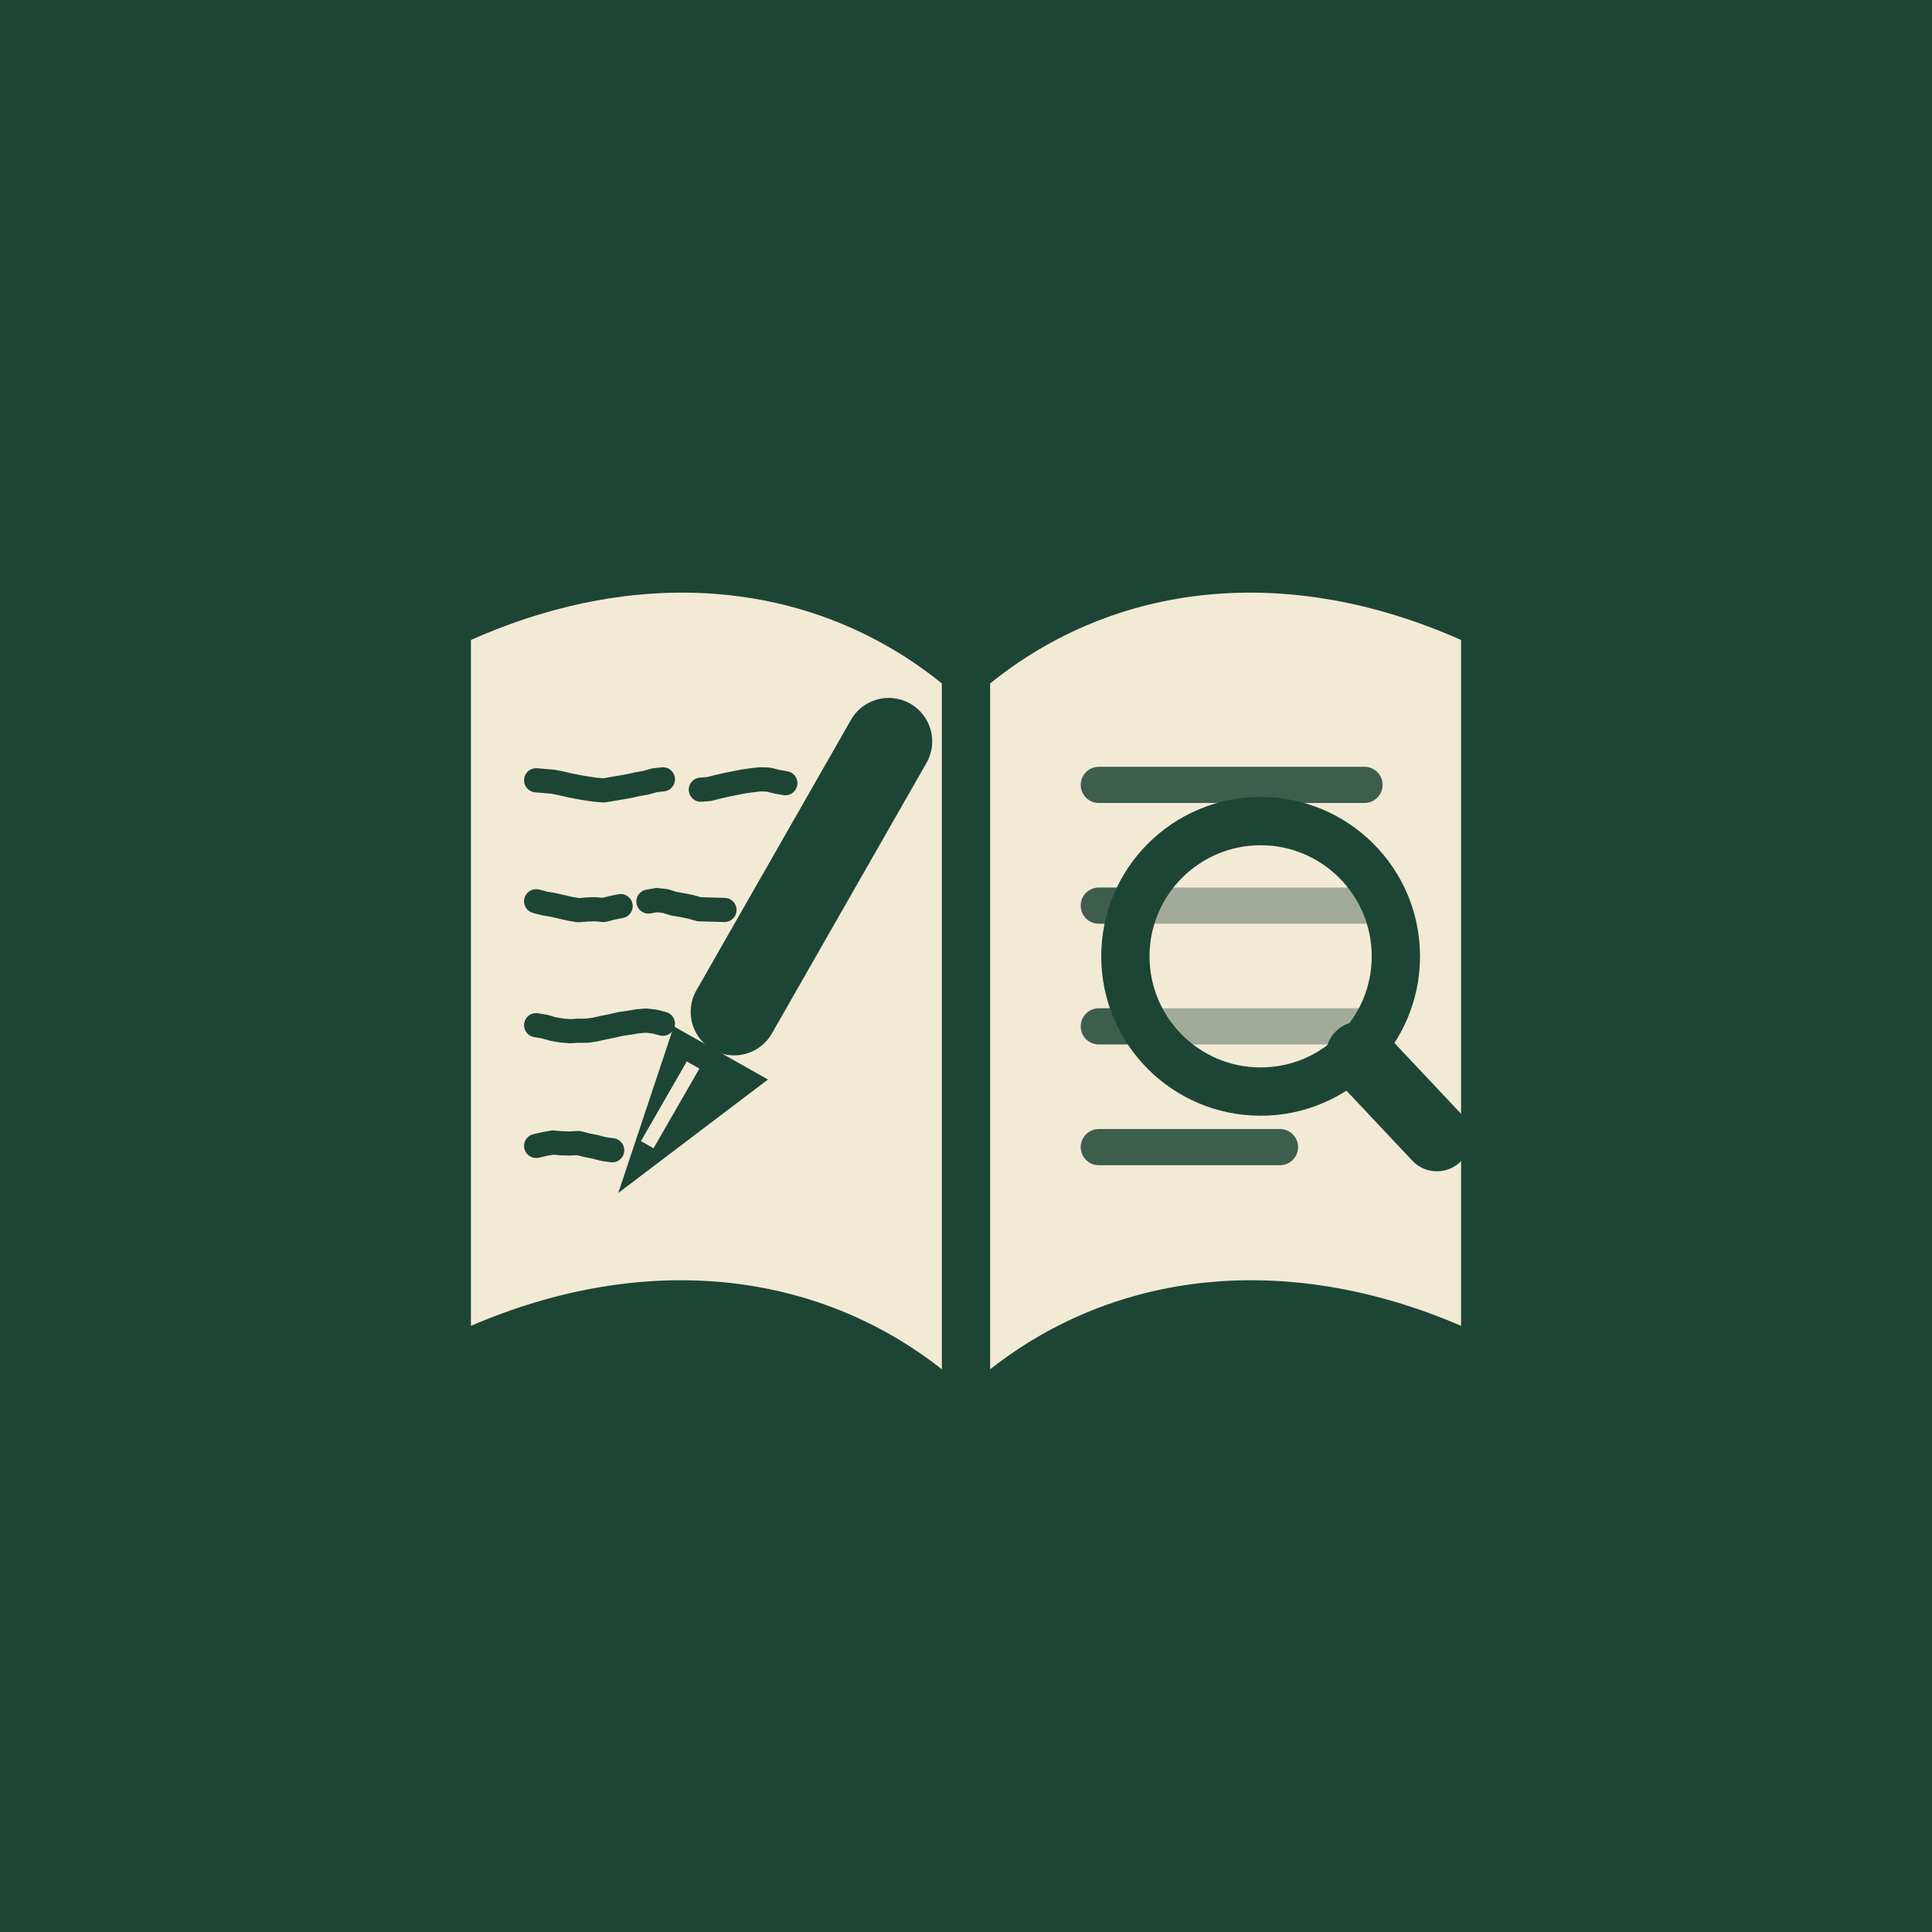
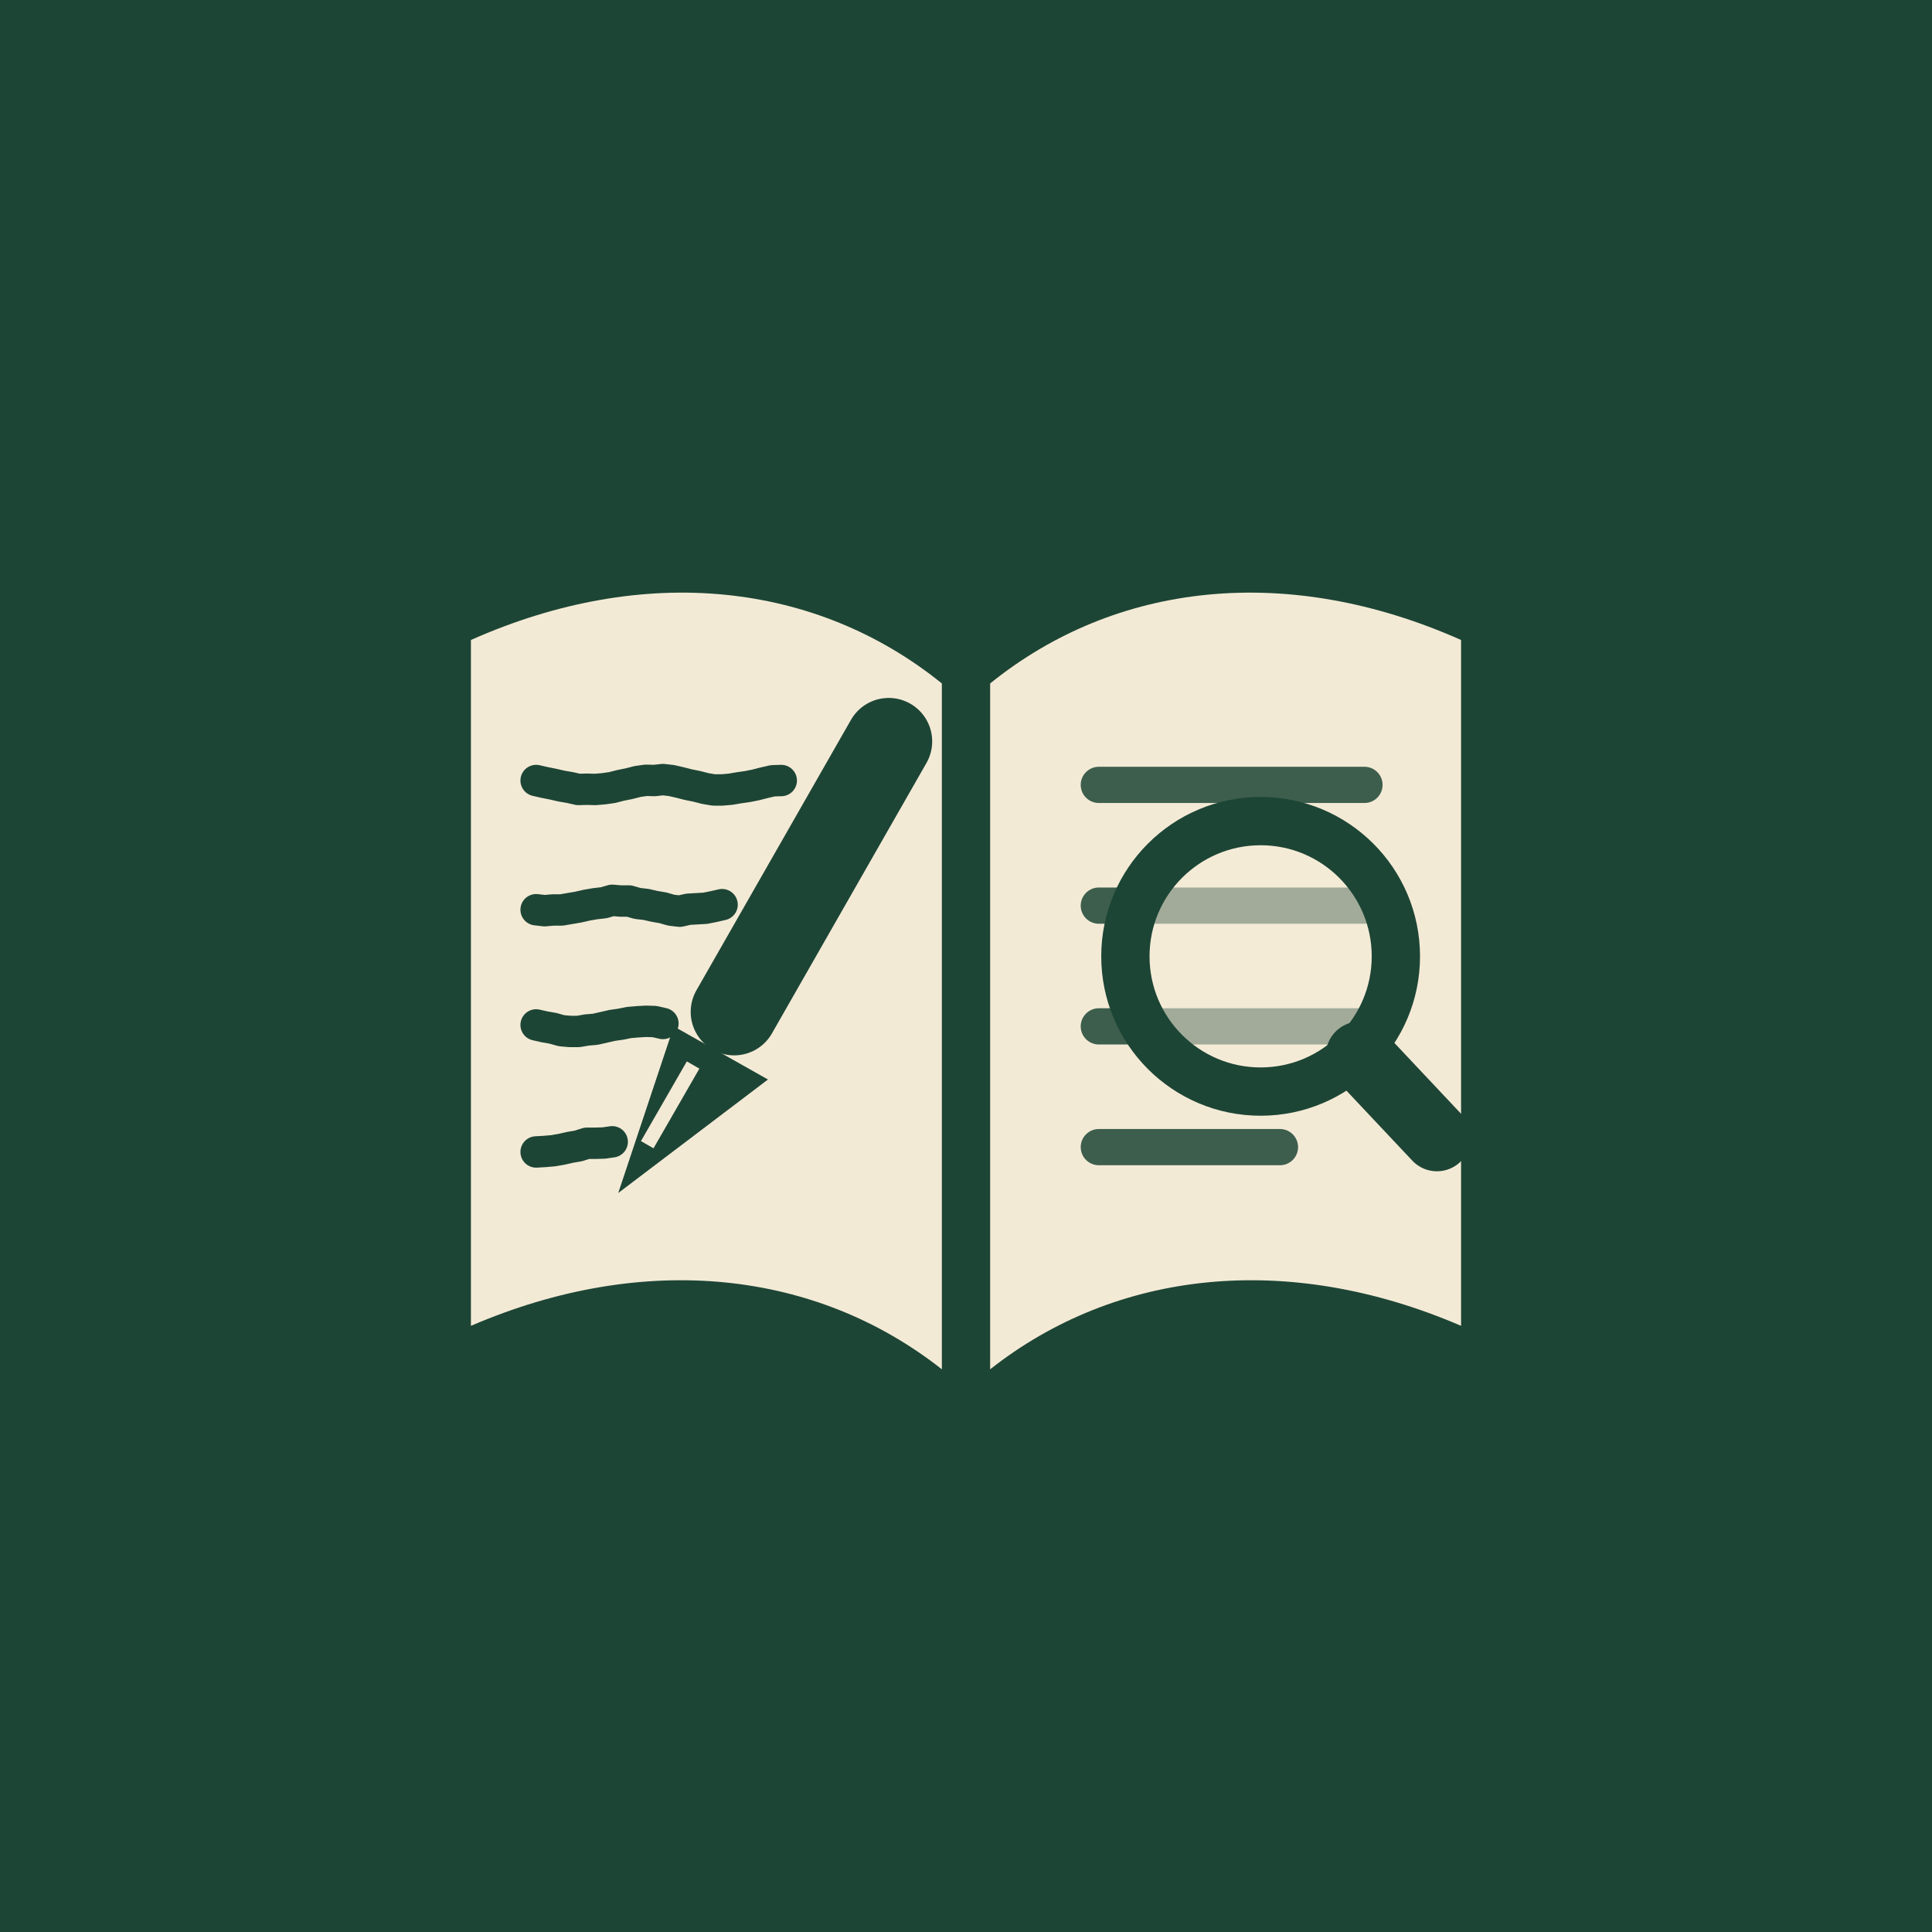
<svg xmlns="http://www.w3.org/2000/svg" viewBox="0 0 64 64">
  <rect width="64" height="64" fill="#1d4535" />
  <g transform="translate(6.4 6.4) scale(0.8)">
    <path d="M11.5 18.5c7.2-3.2 14.3-2.4 19.5 1.8v28.4c-5.2-4.1-12.3-4.9-19.5-1.8z" fill="#f3ead6" />
    <path d="M52.5 18.5c-7.2-3.2-14.3-2.4-19.5 1.8v28.4c5.2-4.1 12.3-4.9 19.5-1.8z" fill="#f3ead6" />
-     <path d=" M14.20 24.31 14.55 24.34 14.90 24.37 15.25 24.44 15.60 24.52 15.95 24.59 16.30 24.65 16.65 24.70 17.00 24.73 17.35 24.67 17.70 24.61 18.05 24.55 18.40 24.47 18.75 24.41 19.10 24.31 19.45 24.27 M21.02 24.70 21.37 24.67 21.72 24.58 22.07 24.50 22.42 24.43 22.77 24.36 23.12 24.31 23.47 24.27 23.82 24.28 24.17 24.37 24.52 24.43  M14.20 29.32 14.55 29.41 14.90 29.47 15.25 29.55 15.60 29.63 15.95 29.69 16.30 29.66 16.65 29.65 17.00 29.68 17.35 29.59 17.70 29.52 M18.85 29.33 19.20 29.27 19.55 29.31 19.90 29.42 20.25 29.48 20.60 29.55 20.95 29.65 21.30 29.66 21.65 29.67 22.00 29.68  M14.20 34.45 14.55 34.51 14.90 34.61 15.25 34.67 15.60 34.70 15.95 34.68 16.30 34.68 16.65 34.63 17.00 34.55 17.35 34.48 17.70 34.40 18.05 34.35 18.40 34.29 18.75 34.26 19.10 34.30 19.45 34.39  M14.20 39.45 14.55 39.37 14.90 39.31 15.25 39.34 15.60 39.35 15.95 39.33 16.30 39.42 16.65 39.49 17.00 39.58 17.35 39.63" fill="none" stroke="#1d4535" stroke-width="1" stroke-linecap="round" stroke-linejoin="round" />
+     <path d=" M14.20 24.32 14.55 24.40 14.90 24.47 15.25 24.55 15.60 24.61 15.95 24.69 16.30 24.68 16.65 24.69 17.00 24.66 17.35 24.61 17.70 24.52 18.05 24.45 18.40 24.36 18.75 24.31 19.10 24.32 19.45 24.28 19.80 24.32 20.15 24.40 20.50 24.49 20.85 24.56 21.20 24.65 21.55 24.71 21.90 24.71 22.25 24.68 22.60 24.62 22.95 24.57 23.30 24.50 23.65 24.41 24.00 24.33 24.35 24.32  M14.20 29.67 14.55 29.71 14.90 29.68 15.25 29.68 15.60 29.62 15.95 29.56 16.30 29.48 16.65 29.42 17.00 29.38 17.35 29.28 17.70 29.31 18.05 29.31 18.40 29.41 18.75 29.45 19.10 29.53 19.45 29.59 19.80 29.69 20.15 29.73 20.50 29.65 20.85 29.63 21.20 29.61 21.55 29.54 21.90 29.46  M14.20 34.44 14.55 34.52 14.90 34.58 15.25 34.68 15.60 34.71 15.95 34.71 16.30 34.65 16.65 34.62 17.00 34.54 17.35 34.46 17.70 34.41 18.05 34.34 18.40 34.31 18.75 34.29 19.10 34.30 19.45 34.38  M14.20 39.70 14.55 39.68 14.90 39.65 15.25 39.59 15.60 39.51 15.95 39.45 16.30 39.34 16.65 39.34 17.00 39.33 17.35 39.28" fill="none" stroke="#1d4535" stroke-width="1.3" stroke-linecap="round" stroke-linejoin="round" />
    <path d="M22.4 33.9l6.4-11.2" stroke="#1d4535" stroke-width="3.6" stroke-linecap="round" />
    <path d="M17.6 41.4l2.3-6.9 3.9 2.2z" fill="#1d4535" />
    <path d="M18.8 39.4l1.9-3.3" stroke="#f3ead6" stroke-width=".6" />
    <path d="M37.5 24.5h11M37.5 29.5h11M37.5 34.5h11M37.5 39.5h7.5" stroke="#1d4535" stroke-width="1.5" stroke-linecap="round" opacity=".85" />
    <circle cx="44.2" cy="31.6" r="5.6" fill="#f3ead6" fill-opacity=".55" stroke="#1d4535" stroke-width="2" />
    <path d="M48.3 35.7l3.2 3.4" stroke="#1d4535" stroke-width="2.8" stroke-linecap="round" />
  </g>
</svg>
